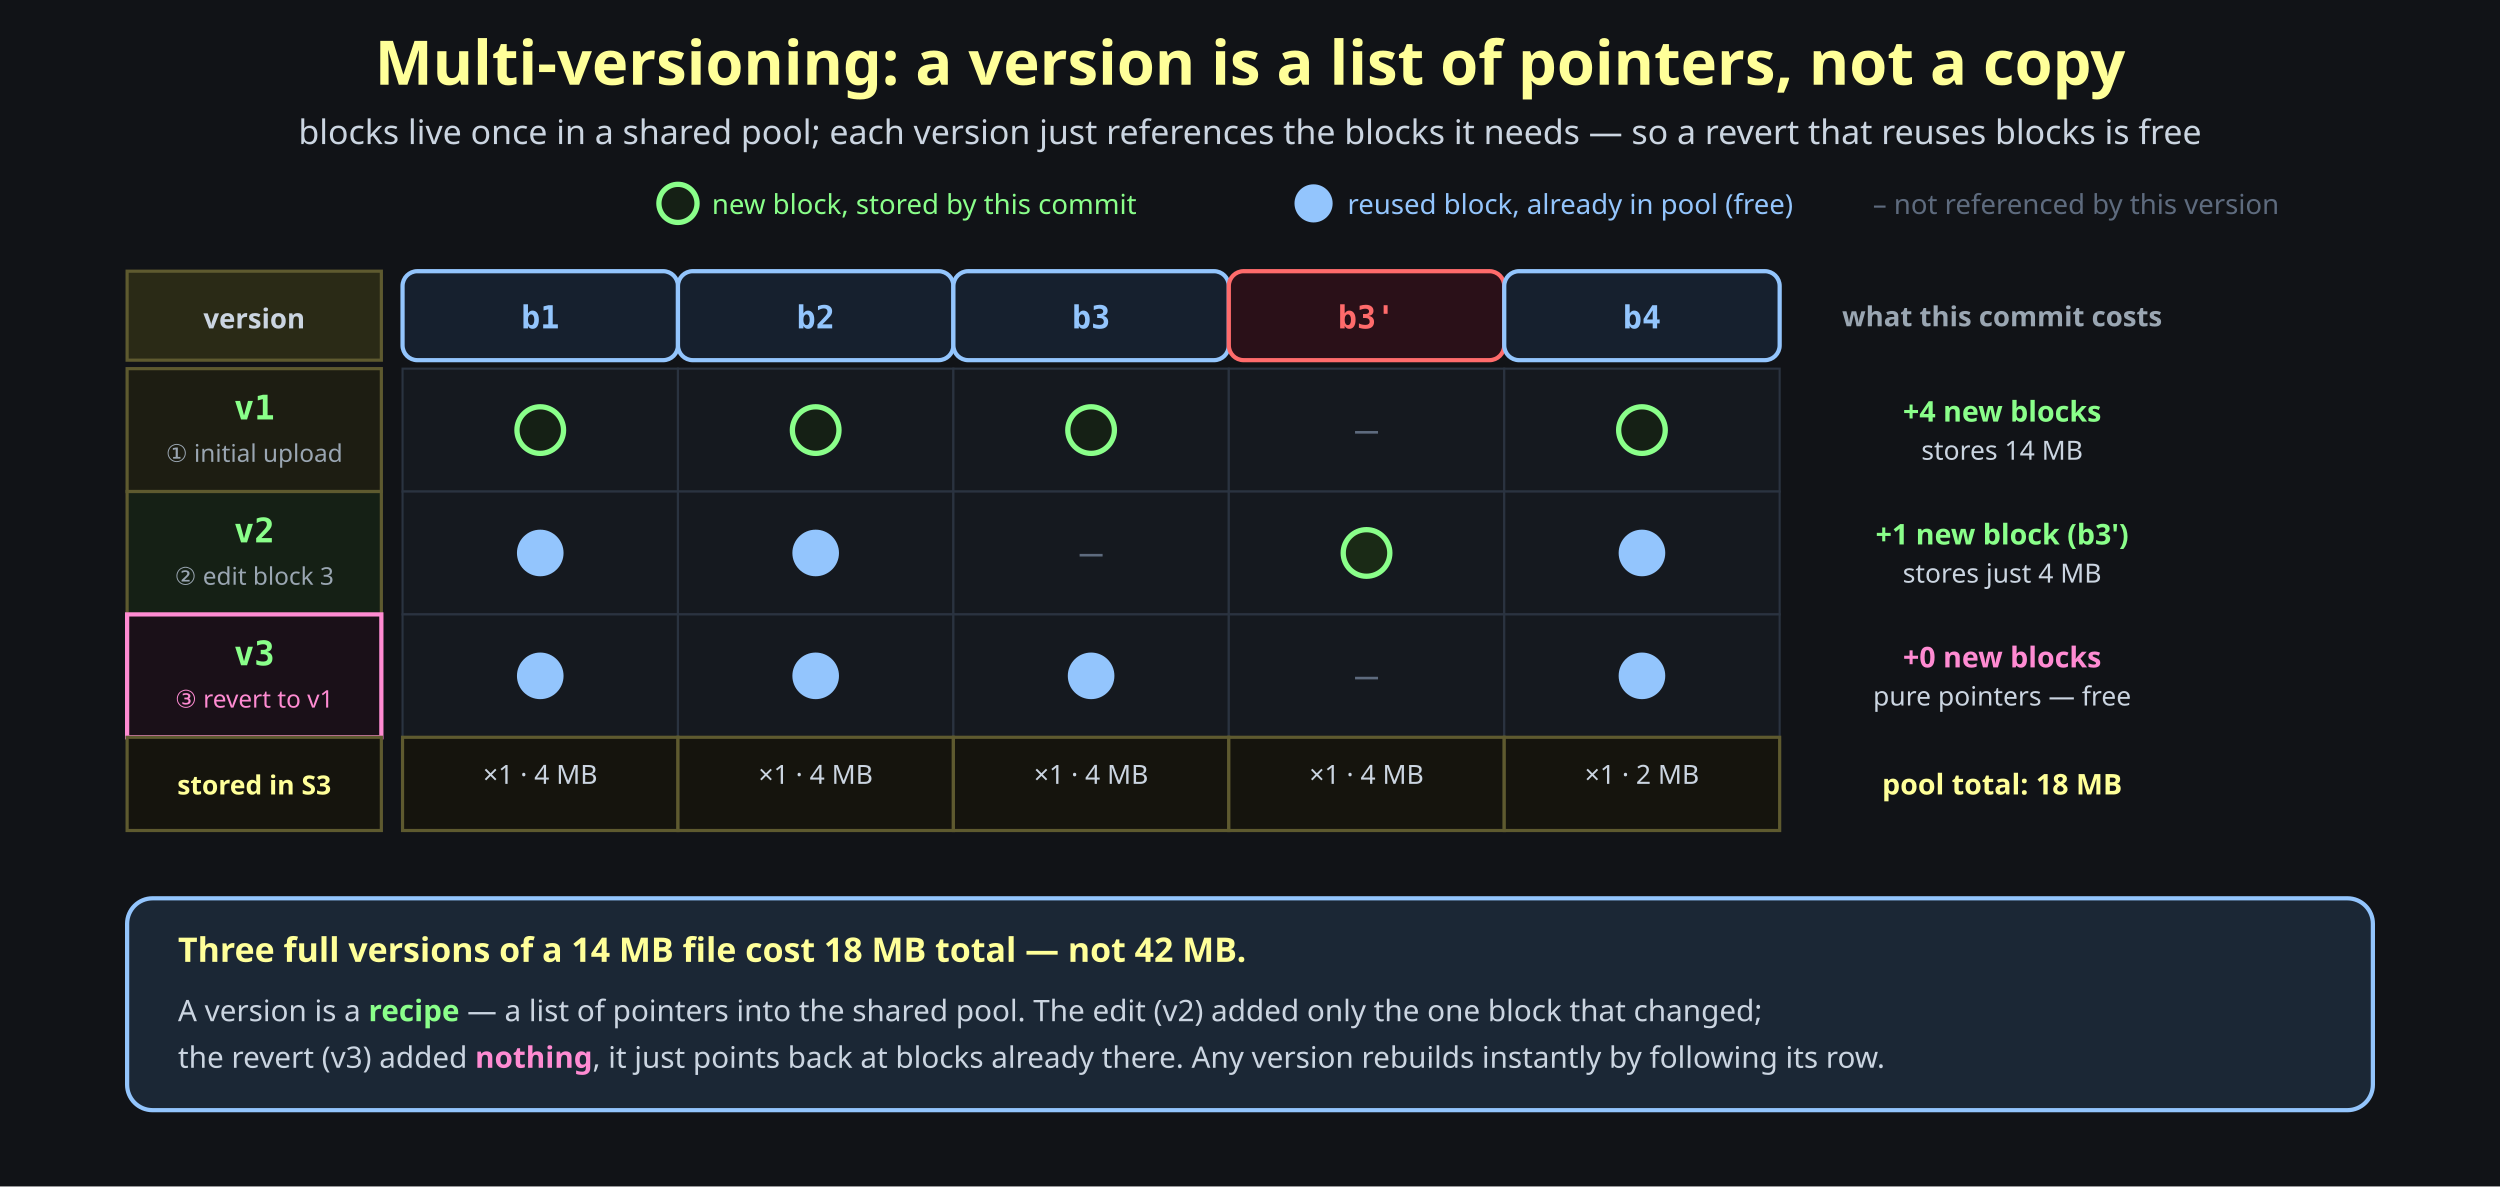
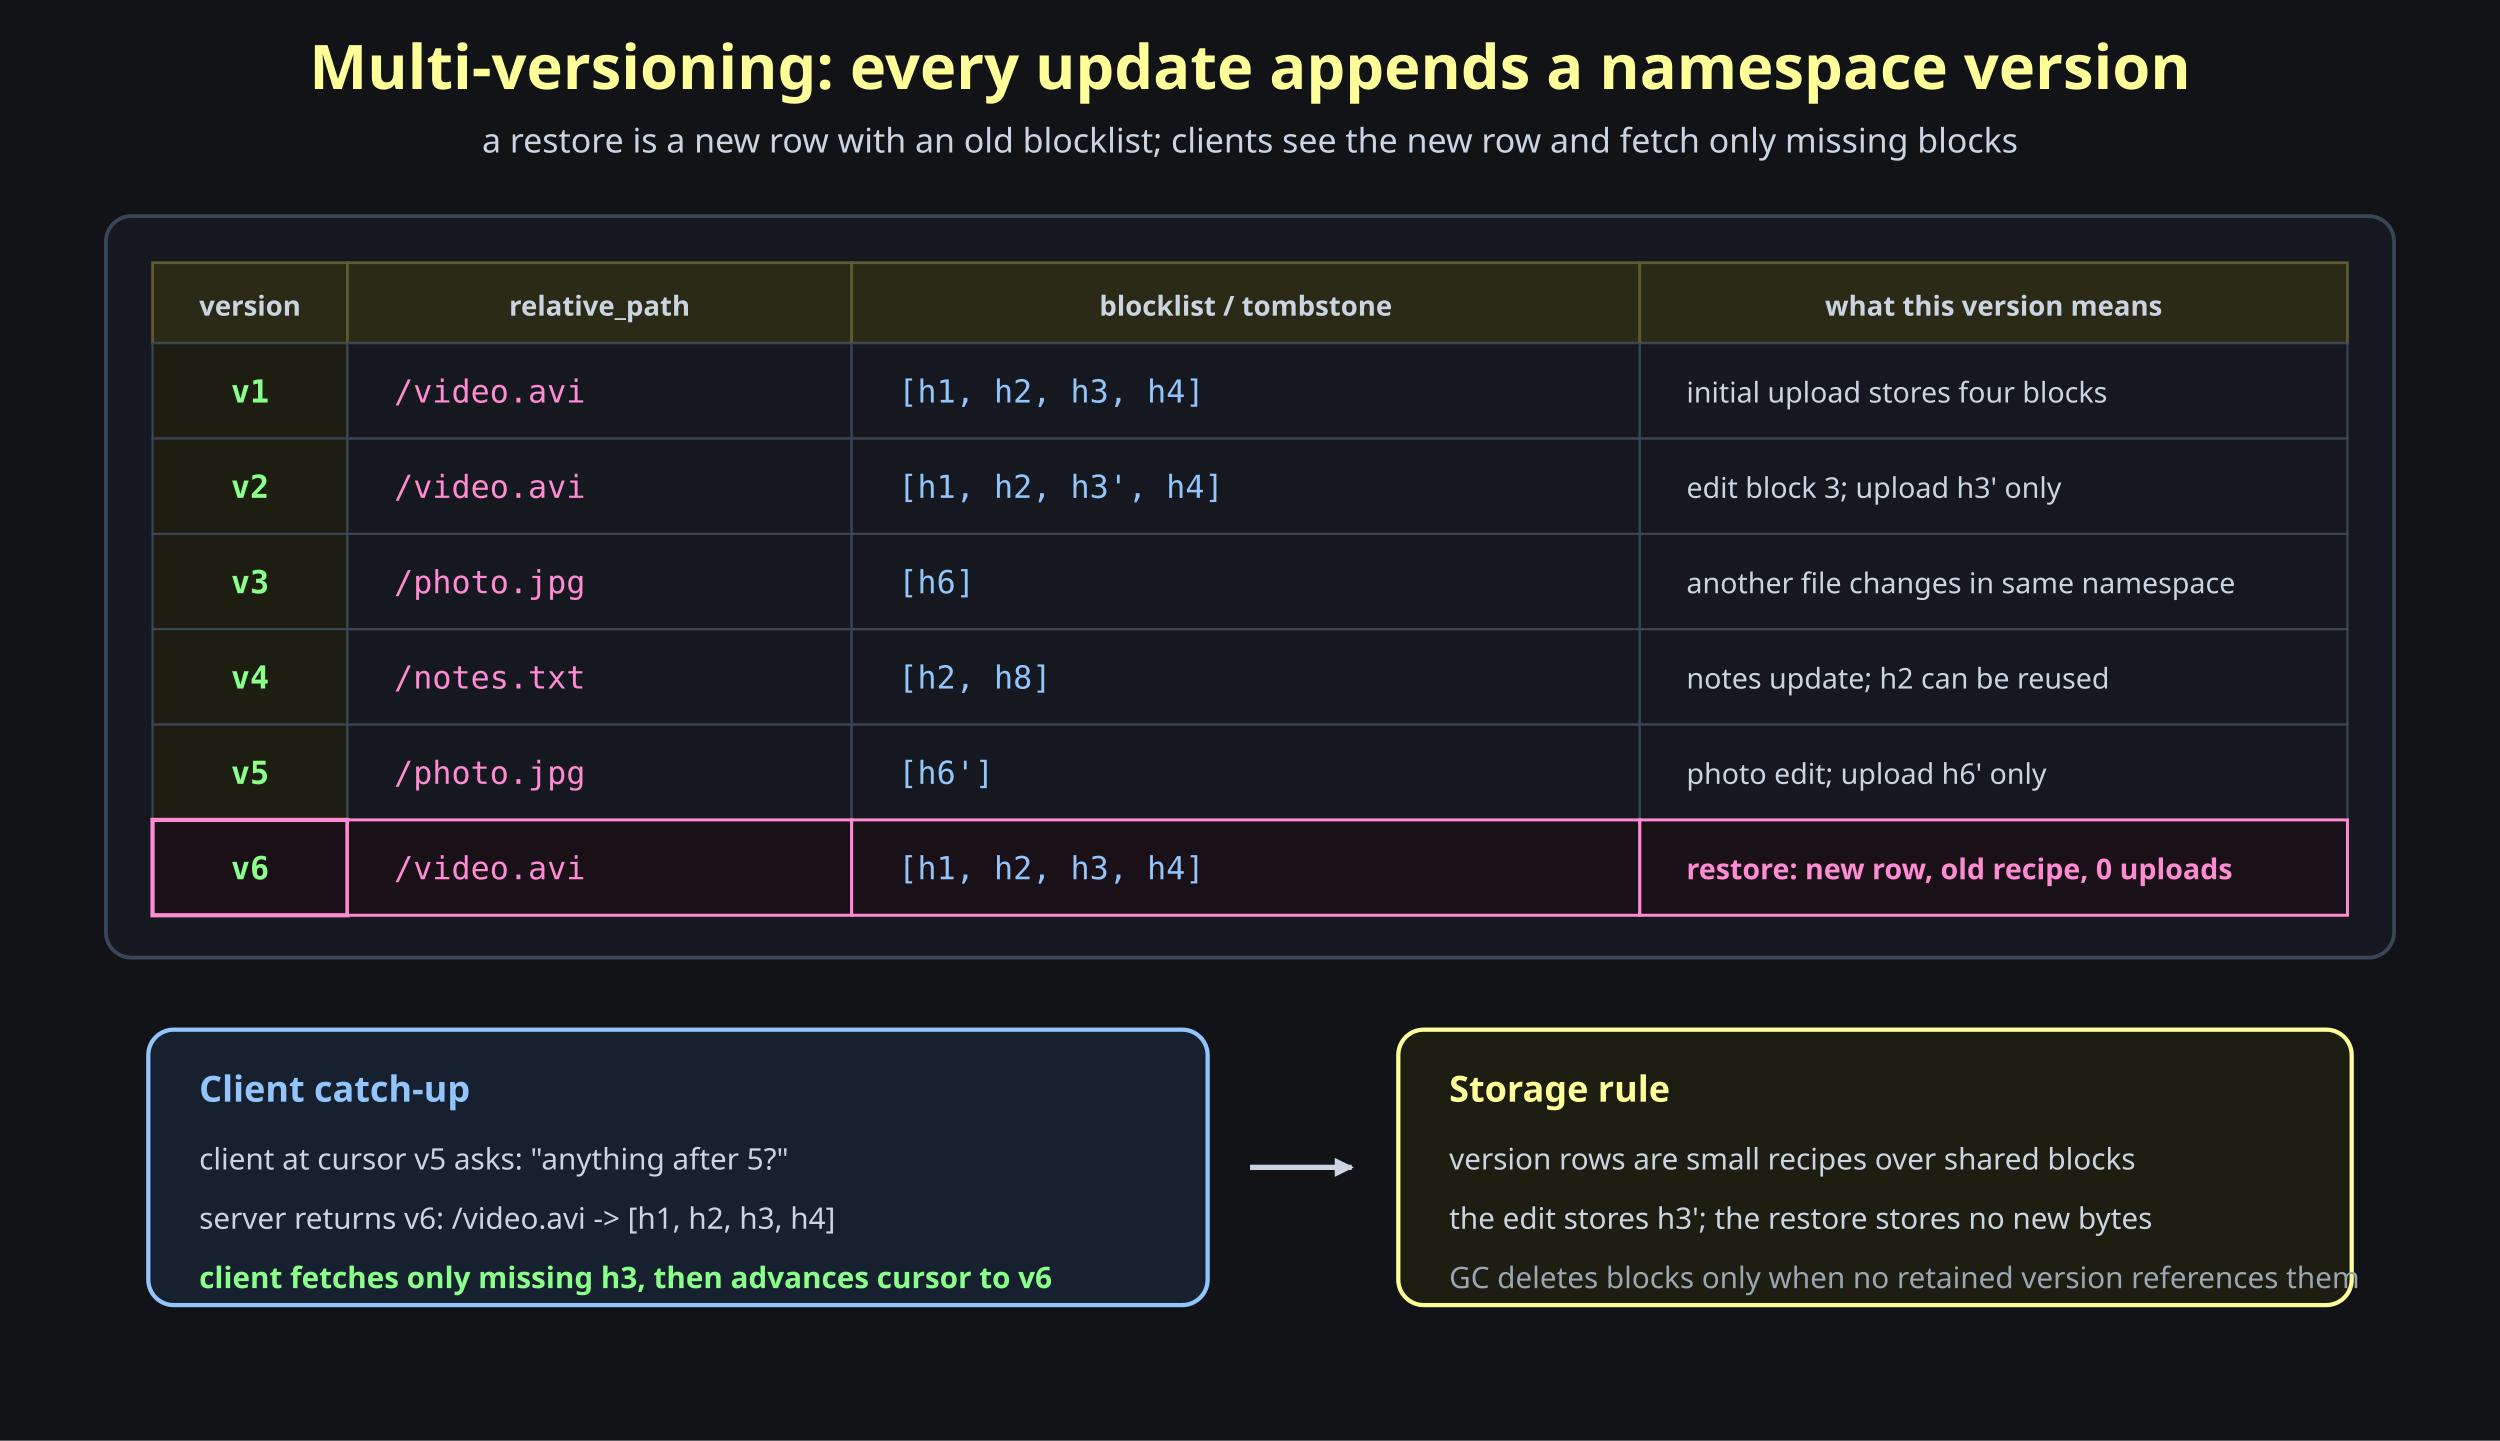
- <svg xmlns="http://www.w3.org/2000/svg" width="1180" height="560" viewBox="0 0 1180 560" preserveAspectRatio="xMidYMid meet">
-   <rect x="0" y="0" width="1180" height="560" fill="#111317" />
-   <text x="590" y="40" text-anchor="middle" fill="#ffff99" font-family="sans-serif" font-size="29" font-weight="bold">Multi-versioning: a version is a list of pointers, not a copy</text>
-   <text x="590" y="68" text-anchor="middle" fill="#cbd5e1" font-family="sans-serif" font-size="16">blocks live once in a shared pool; each version just references the blocks it needs — so a revert that reuses blocks is free</text>
-   <circle cx="320" cy="96" r="9" fill="#152015" stroke="#8aff8a" stroke-width="2.5" />
-   <text x="336" y="101" fill="#8aff8a" font-family="sans-serif" font-size="13">new block, stored by this commit</text>
-   <circle cx="620" cy="96" r="9" fill="#93c5fd" />
-   <text x="636" y="101" fill="#93c5fd" font-family="sans-serif" font-size="13">reused block, already in pool (free)</text>
-   <text x="884" y="101" fill="#5e6b7e" font-family="sans-serif" font-size="13">–  not referenced by this version</text>
-   <g font-family="monospace" font-size="15" font-weight="bold">
-     <rect x="60" y="128" width="120" height="42" fill="#2a2a16" stroke="#5e5a2f" stroke-width="1.5" />
-     <text x="120" y="155" text-anchor="middle" fill="#cbd5e1" font-family="sans-serif" font-size="13">version</text>
-     <rect x="190" y="128" width="130" height="42" rx="7" fill="#16202e" stroke="#93c5fd" stroke-width="2" />
-     <text x="255" y="155" text-anchor="middle" fill="#93c5fd">b1</text>
-     <rect x="320" y="128" width="130" height="42" rx="7" fill="#16202e" stroke="#93c5fd" stroke-width="2" />
-     <text x="385" y="155" text-anchor="middle" fill="#93c5fd">b2</text>
-     <rect x="450" y="128" width="130" height="42" rx="7" fill="#16202e" stroke="#93c5fd" stroke-width="2" />
-     <text x="515" y="155" text-anchor="middle" fill="#93c5fd">b3</text>
-     <rect x="580" y="128" width="130" height="42" rx="7" fill="#2a1018" stroke="#ff6b6b" stroke-width="2" />
-     <text x="645" y="155" text-anchor="middle" fill="#ff6b6b">b3'</text>
-     <rect x="710" y="128" width="130" height="42" rx="7" fill="#16202e" stroke="#93c5fd" stroke-width="2" />
-     <text x="775" y="155" text-anchor="middle" fill="#93c5fd">b4</text>
+ <svg xmlns="http://www.w3.org/2000/svg" width="1180" height="680" viewBox="0 0 1180 680" preserveAspectRatio="xMidYMid meet">
+   <defs>
+     <marker id="mv-arrow" markerWidth="11" markerHeight="11" refX="8" refY="4.5" orient="auto" markerUnits="userSpaceOnUse">
+       <path d="M0,0 L9,4.5 L0,9 Z" fill="#cbd5e1" />
+     </marker>
+   </defs>
+   <rect x="0" y="0" width="1180" height="680" fill="#111317" />
+   <text x="590" y="42" text-anchor="middle" fill="#ffff99" font-family="sans-serif" font-size="29" font-weight="bold">Multi-versioning: every update appends a namespace version</text>
+   <text x="590" y="72" text-anchor="middle" fill="#cbd5e1" font-family="sans-serif" font-size="16">a restore is a new row with an old blocklist; clients see the new row and fetch only missing blocks</text>
+   <rect x="50" y="102" width="1080" height="350" rx="12" fill="#15191f" stroke="#3a4655" stroke-width="1.8" />
+   <g font-family="sans-serif" font-size="13" font-weight="bold">
+     <rect x="72" y="124" width="92" height="38" fill="#2a2a16" stroke="#5e5a2f" stroke-width="1.3" />
+     <text x="118" y="149" text-anchor="middle" fill="#cbd5e1">version</text>
+     <rect x="164" y="124" width="238" height="38" fill="#2a2a16" stroke="#5e5a2f" stroke-width="1.3" />
+     <text x="283" y="149" text-anchor="middle" fill="#cbd5e1">relative_path</text>
+     <rect x="402" y="124" width="372" height="38" fill="#2a2a16" stroke="#5e5a2f" stroke-width="1.3" />
+     <text x="588" y="149" text-anchor="middle" fill="#cbd5e1">blocklist / tombstone</text>
+     <rect x="774" y="124" width="334" height="38" fill="#2a2a16" stroke="#5e5a2f" stroke-width="1.3" />
+     <text x="941" y="149" text-anchor="middle" fill="#cbd5e1">what this version means</text>
  </g>
-   <text x="945" y="154" text-anchor="middle" fill="#9aa6b2" font-family="sans-serif" font-size="13" font-weight="bold">what this commit costs</text>
-   <rect x="60" y="174" width="120" height="58" fill="#1d1d12" stroke="#5e5a2f" stroke-width="1.5" />
-   <text x="120" y="198" text-anchor="middle" fill="#8aff8a" font-family="monospace" font-size="16" font-weight="bold">v1</text>
-   <text x="120" y="218" text-anchor="middle" fill="#9aa6b2" font-family="sans-serif" font-size="11.5">① initial upload</text>
-   <rect x="190" y="174" width="130" height="58" fill="#15191f" stroke="#2a3340" stroke-width="1" />
-   <circle cx="255" cy="203" r="11" fill="#152015" stroke="#8aff8a" stroke-width="2.5" />
-   <rect x="320" y="174" width="130" height="58" fill="#15191f" stroke="#2a3340" stroke-width="1" />
-   <circle cx="385" cy="203" r="11" fill="#152015" stroke="#8aff8a" stroke-width="2.5" />
-   <rect x="450" y="174" width="130" height="58" fill="#15191f" stroke="#2a3340" stroke-width="1" />
-   <circle cx="515" cy="203" r="11" fill="#152015" stroke="#8aff8a" stroke-width="2.5" />
-   <rect x="580" y="174" width="130" height="58" fill="#15191f" stroke="#2a3340" stroke-width="1" />
-   <text x="645" y="209" text-anchor="middle" fill="#5e6b7e" font-family="monospace" font-size="18">–</text>
-   <rect x="710" y="174" width="130" height="58" fill="#15191f" stroke="#2a3340" stroke-width="1" />
-   <circle cx="775" cy="203" r="11" fill="#152015" stroke="#8aff8a" stroke-width="2.5" />
-   <text x="945" y="199" text-anchor="middle" fill="#8aff8a" font-family="sans-serif" font-size="13.5" font-weight="bold">+4 new blocks</text>
-   <text x="945" y="217" text-anchor="middle" fill="#cbd5e1" font-family="sans-serif" font-size="12.5">stores 14 MB</text>
-   <rect x="60" y="232" width="120" height="58" fill="#152015" stroke="#5e5a2f" stroke-width="1.5" />
-   <text x="120" y="256" text-anchor="middle" fill="#8aff8a" font-family="monospace" font-size="16" font-weight="bold">v2</text>
-   <text x="120" y="276" text-anchor="middle" fill="#9aa6b2" font-family="sans-serif" font-size="11.5">② edit block 3</text>
-   <rect x="190" y="232" width="130" height="58" fill="#15191f" stroke="#2a3340" stroke-width="1" />
-   <circle cx="255" cy="261" r="11" fill="#93c5fd" />
-   <rect x="320" y="232" width="130" height="58" fill="#15191f" stroke="#2a3340" stroke-width="1" />
-   <circle cx="385" cy="261" r="11" fill="#93c5fd" />
-   <rect x="450" y="232" width="130" height="58" fill="#15191f" stroke="#2a3340" stroke-width="1" />
-   <text x="515" y="267" text-anchor="middle" fill="#5e6b7e" font-family="monospace" font-size="18">–</text>
-   <rect x="580" y="232" width="130" height="58" fill="#15191f" stroke="#2a3340" stroke-width="1" />
-   <circle cx="645" cy="261" r="11" fill="#1a2a16" stroke="#8aff8a" stroke-width="2.5" />
-   <rect x="710" y="232" width="130" height="58" fill="#15191f" stroke="#2a3340" stroke-width="1" />
-   <circle cx="775" cy="261" r="11" fill="#93c5fd" />
-   <text x="945" y="257" text-anchor="middle" fill="#8aff8a" font-family="sans-serif" font-size="13.5" font-weight="bold">+1 new block (b3')</text>
-   <text x="945" y="275" text-anchor="middle" fill="#cbd5e1" font-family="sans-serif" font-size="12.5">stores just 4 MB</text>
-   <rect x="60" y="290" width="120" height="58" fill="#1a1018" stroke="#ff8bd2" stroke-width="2" />
-   <text x="120" y="314" text-anchor="middle" fill="#8aff8a" font-family="monospace" font-size="16" font-weight="bold">v3</text>
-   <text x="120" y="334" text-anchor="middle" fill="#ff8bd2" font-family="sans-serif" font-size="11.5">③ revert to v1</text>
-   <rect x="190" y="290" width="130" height="58" fill="#15191f" stroke="#2a3340" stroke-width="1" />
-   <circle cx="255" cy="319" r="11" fill="#93c5fd" />
-   <rect x="320" y="290" width="130" height="58" fill="#15191f" stroke="#2a3340" stroke-width="1" />
-   <circle cx="385" cy="319" r="11" fill="#93c5fd" />
-   <rect x="450" y="290" width="130" height="58" fill="#15191f" stroke="#2a3340" stroke-width="1" />
-   <circle cx="515" cy="319" r="11" fill="#93c5fd" />
-   <rect x="580" y="290" width="130" height="58" fill="#15191f" stroke="#2a3340" stroke-width="1" />
-   <text x="645" y="325" text-anchor="middle" fill="#5e6b7e" font-family="monospace" font-size="18">–</text>
-   <rect x="710" y="290" width="130" height="58" fill="#15191f" stroke="#2a3340" stroke-width="1" />
-   <circle cx="775" cy="319" r="11" fill="#93c5fd" />
-   <text x="945" y="315" text-anchor="middle" fill="#ff8bd2" font-family="sans-serif" font-size="13.5" font-weight="bold">+0 new blocks</text>
-   <text x="945" y="333" text-anchor="middle" fill="#cbd5e1" font-family="sans-serif" font-size="12.5">pure pointers — free</text>
-   <rect x="60" y="348" width="120" height="44" fill="#15140d" stroke="#5e5a2f" stroke-width="1.5" />
-   <text x="120" y="375" text-anchor="middle" fill="#ffff99" font-family="sans-serif" font-size="12.5" font-weight="bold">stored in S3</text>
-   <g font-family="sans-serif" font-size="12.5">
-     <rect x="190" y="348" width="130" height="44" fill="#15140d" stroke="#5e5a2f" stroke-width="1.5" />
-     <text x="255" y="370" text-anchor="middle" fill="#cbd5e1">×1 · 4 MB</text>
-     <rect x="320" y="348" width="130" height="44" fill="#15140d" stroke="#5e5a2f" stroke-width="1.5" />
-     <text x="385" y="370" text-anchor="middle" fill="#cbd5e1">×1 · 4 MB</text>
-     <rect x="450" y="348" width="130" height="44" fill="#15140d" stroke="#5e5a2f" stroke-width="1.5" />
-     <text x="515" y="370" text-anchor="middle" fill="#cbd5e1">×1 · 4 MB</text>
-     <rect x="580" y="348" width="130" height="44" fill="#15140d" stroke="#5e5a2f" stroke-width="1.5" />
-     <text x="645" y="370" text-anchor="middle" fill="#cbd5e1">×1 · 4 MB</text>
-     <rect x="710" y="348" width="130" height="44" fill="#15140d" stroke="#5e5a2f" stroke-width="1.5" />
-     <text x="775" y="370" text-anchor="middle" fill="#cbd5e1">×1 · 2 MB</text>
+   <g font-family="monospace" font-size="15">
+     <rect x="72" y="162" width="92" height="45" fill="#1d1d12" stroke="#3a4655" stroke-width="1" />
+     <text x="118" y="190" text-anchor="middle" fill="#8aff8a" font-weight="bold">v1</text>
+     <rect x="164" y="162" width="238" height="45" fill="#15191f" stroke="#3a4655" stroke-width="1" />
+     <text x="186" y="190" fill="#ff8bd2">/video.avi</text>
+     <rect x="402" y="162" width="372" height="45" fill="#15191f" stroke="#3a4655" stroke-width="1" />
+     <text x="424" y="190" fill="#93c5fd">[h1, h2, h3, h4]</text>
+     <rect x="774" y="162" width="334" height="45" fill="#15191f" stroke="#3a4655" stroke-width="1" />
+     <text x="796" y="190" fill="#cbd5e1" font-family="sans-serif" font-size="13.5">initial upload stores four blocks</text>
+     <rect x="72" y="207" width="92" height="45" fill="#1d1d12" stroke="#3a4655" stroke-width="1" />
+     <text x="118" y="235" text-anchor="middle" fill="#8aff8a" font-weight="bold">v2</text>
+     <rect x="164" y="207" width="238" height="45" fill="#15191f" stroke="#3a4655" stroke-width="1" />
+     <text x="186" y="235" fill="#ff8bd2">/video.avi</text>
+     <rect x="402" y="207" width="372" height="45" fill="#15191f" stroke="#3a4655" stroke-width="1" />
+     <text x="424" y="235" fill="#93c5fd">[h1, h2, h3', h4]</text>
+     <rect x="774" y="207" width="334" height="45" fill="#15191f" stroke="#3a4655" stroke-width="1" />
+     <text x="796" y="235" fill="#cbd5e1" font-family="sans-serif" font-size="13.5">edit block 3; upload h3' only</text>
+     <rect x="72" y="252" width="92" height="45" fill="#1d1d12" stroke="#3a4655" stroke-width="1" />
+     <text x="118" y="280" text-anchor="middle" fill="#8aff8a" font-weight="bold">v3</text>
+     <rect x="164" y="252" width="238" height="45" fill="#15191f" stroke="#3a4655" stroke-width="1" />
+     <text x="186" y="280" fill="#ff8bd2">/photo.jpg</text>
+     <rect x="402" y="252" width="372" height="45" fill="#15191f" stroke="#3a4655" stroke-width="1" />
+     <text x="424" y="280" fill="#93c5fd">[h6]</text>
+     <rect x="774" y="252" width="334" height="45" fill="#15191f" stroke="#3a4655" stroke-width="1" />
+     <text x="796" y="280" fill="#cbd5e1" font-family="sans-serif" font-size="13.5">another file changes in same namespace</text>
+     <rect x="72" y="297" width="92" height="45" fill="#1d1d12" stroke="#3a4655" stroke-width="1" />
+     <text x="118" y="325" text-anchor="middle" fill="#8aff8a" font-weight="bold">v4</text>
+     <rect x="164" y="297" width="238" height="45" fill="#15191f" stroke="#3a4655" stroke-width="1" />
+     <text x="186" y="325" fill="#ff8bd2">/notes.txt</text>
+     <rect x="402" y="297" width="372" height="45" fill="#15191f" stroke="#3a4655" stroke-width="1" />
+     <text x="424" y="325" fill="#93c5fd">[h2, h8]</text>
+     <rect x="774" y="297" width="334" height="45" fill="#15191f" stroke="#3a4655" stroke-width="1" />
+     <text x="796" y="325" fill="#cbd5e1" font-family="sans-serif" font-size="13.5">notes update; h2 can be reused</text>
+     <rect x="72" y="342" width="92" height="45" fill="#1d1d12" stroke="#3a4655" stroke-width="1" />
+     <text x="118" y="370" text-anchor="middle" fill="#8aff8a" font-weight="bold">v5</text>
+     <rect x="164" y="342" width="238" height="45" fill="#15191f" stroke="#3a4655" stroke-width="1" />
+     <text x="186" y="370" fill="#ff8bd2">/photo.jpg</text>
+     <rect x="402" y="342" width="372" height="45" fill="#15191f" stroke="#3a4655" stroke-width="1" />
+     <text x="424" y="370" fill="#93c5fd">[h6']</text>
+     <rect x="774" y="342" width="334" height="45" fill="#15191f" stroke="#3a4655" stroke-width="1" />
+     <text x="796" y="370" fill="#cbd5e1" font-family="sans-serif" font-size="13.5">photo edit; upload h6' only</text>
+     <rect x="72" y="387" width="92" height="45" fill="#1a1018" stroke="#ff8bd2" stroke-width="2" />
+     <text x="118" y="415" text-anchor="middle" fill="#8aff8a" font-weight="bold">v6</text>
+     <rect x="164" y="387" width="238" height="45" fill="#1a1018" stroke="#ff8bd2" stroke-width="1.4" />
+     <text x="186" y="415" fill="#ff8bd2">/video.avi</text>
+     <rect x="402" y="387" width="372" height="45" fill="#1a1018" stroke="#ff8bd2" stroke-width="1.4" />
+     <text x="424" y="415" fill="#93c5fd">[h1, h2, h3, h4]</text>
+     <rect x="774" y="387" width="334" height="45" fill="#1a1018" stroke="#ff8bd2" stroke-width="1.4" />
+     <text x="796" y="415" fill="#ff8bd2" font-family="sans-serif" font-size="13.5" font-weight="bold">restore: new row, old recipe, 0 uploads</text>
  </g>
-   <text x="945" y="375" text-anchor="middle" fill="#ffff99" font-family="sans-serif" font-size="13.5" font-weight="bold">pool total: 18 MB</text>
-   <rect x="60" y="424" width="1060" height="100" rx="12" fill="#1b2735" stroke="#93c5fd" stroke-width="2" />
-   <text x="84" y="454" fill="#ffff99" font-family="sans-serif" font-size="16" font-weight="bold">Three full versions of a 14 MB file cost 18 MB total — not 42 MB.</text>
-   <text x="84" y="482" fill="#cbd5e1" font-family="sans-serif" font-size="14">A version is a <tspan fill="#8aff8a" font-weight="bold">recipe</tspan> — a list of pointers into the shared pool. The edit (v2) added only the one block that changed;</text>
-   <text x="84" y="504" fill="#cbd5e1" font-family="sans-serif" font-size="14">the revert (v3) added <tspan fill="#ff8bd2" font-weight="bold">nothing</tspan>, it just points back at blocks already there. Any version rebuilds instantly by following its row.</text>
+   <rect x="70" y="486" width="500" height="130" rx="12" fill="#16202e" stroke="#93c5fd" stroke-width="2" />
+   <text x="94" y="520" fill="#93c5fd" font-family="sans-serif" font-size="17" font-weight="bold">Client catch-up</text>
+   <text x="94" y="552" fill="#cbd5e1" font-family="sans-serif" font-size="14">client at cursor v5 asks: "anything after 5?"</text>
+   <text x="94" y="580" fill="#cbd5e1" font-family="sans-serif" font-size="14">server returns v6: /video.avi -&gt; [h1, h2, h3, h4]</text>
+   <text x="94" y="608" fill="#8aff8a" font-family="sans-serif" font-size="14" font-weight="bold">client fetches only missing h3, then advances cursor to v6</text>
+   <line x1="590" y1="551" x2="638" y2="551" stroke="#cbd5e1" stroke-width="2.5" marker-end="url(#mv-arrow)" />
+   <rect x="660" y="486" width="450" height="130" rx="12" fill="#1d1d12" stroke="#ffff99" stroke-width="2" />
+   <text x="684" y="520" fill="#ffff99" font-family="sans-serif" font-size="17" font-weight="bold">Storage rule</text>
+   <text x="684" y="552" fill="#cbd5e1" font-family="sans-serif" font-size="14">version rows are small recipes over shared blocks</text>
+   <text x="684" y="580" fill="#cbd5e1" font-family="sans-serif" font-size="14">the edit stores h3'; the restore stores no new bytes</text>
+   <text x="684" y="608" fill="#9aa6b2" font-family="sans-serif" font-size="14">GC deletes blocks only when no retained version references them</text>
</svg>
